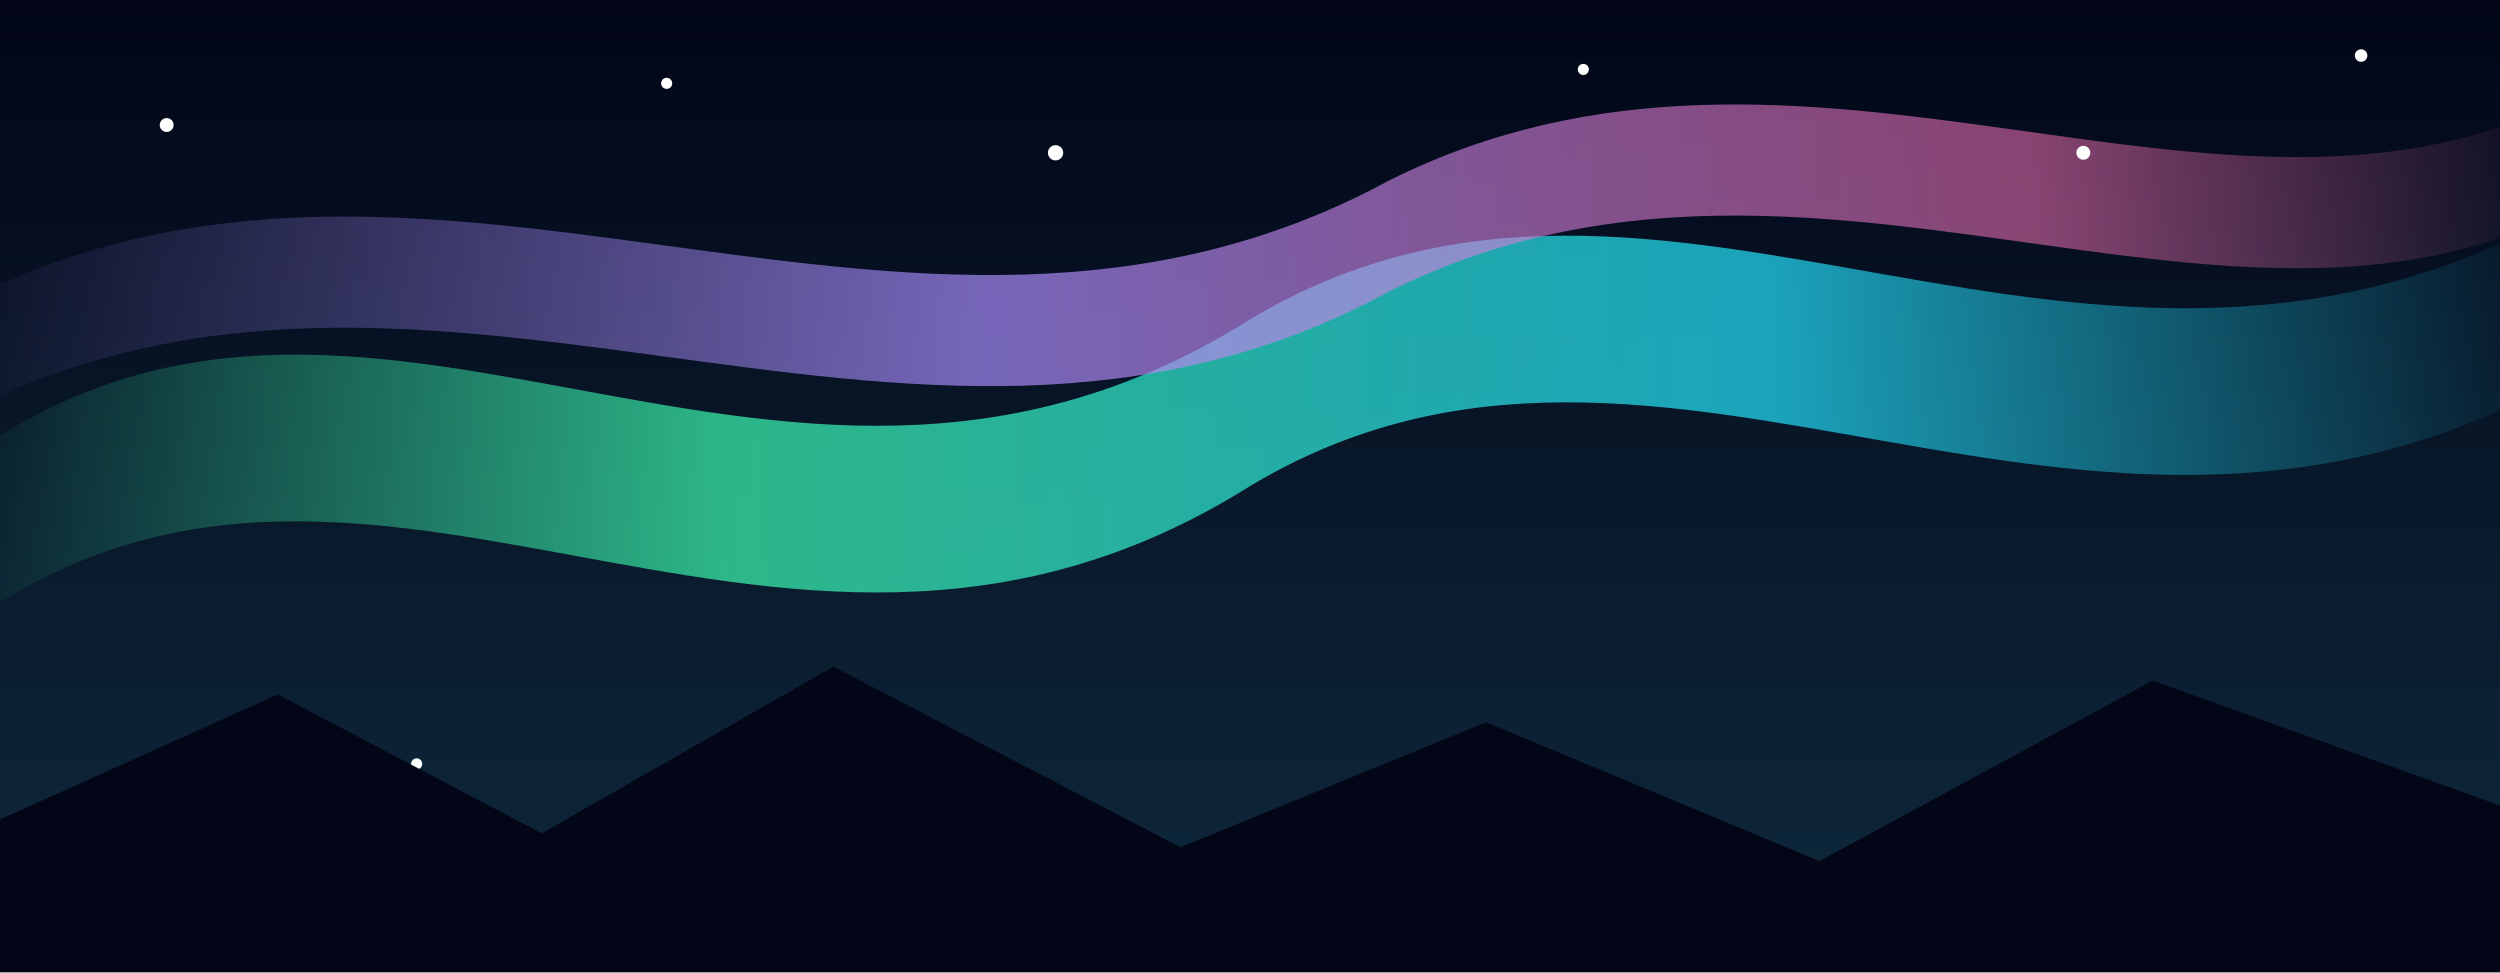
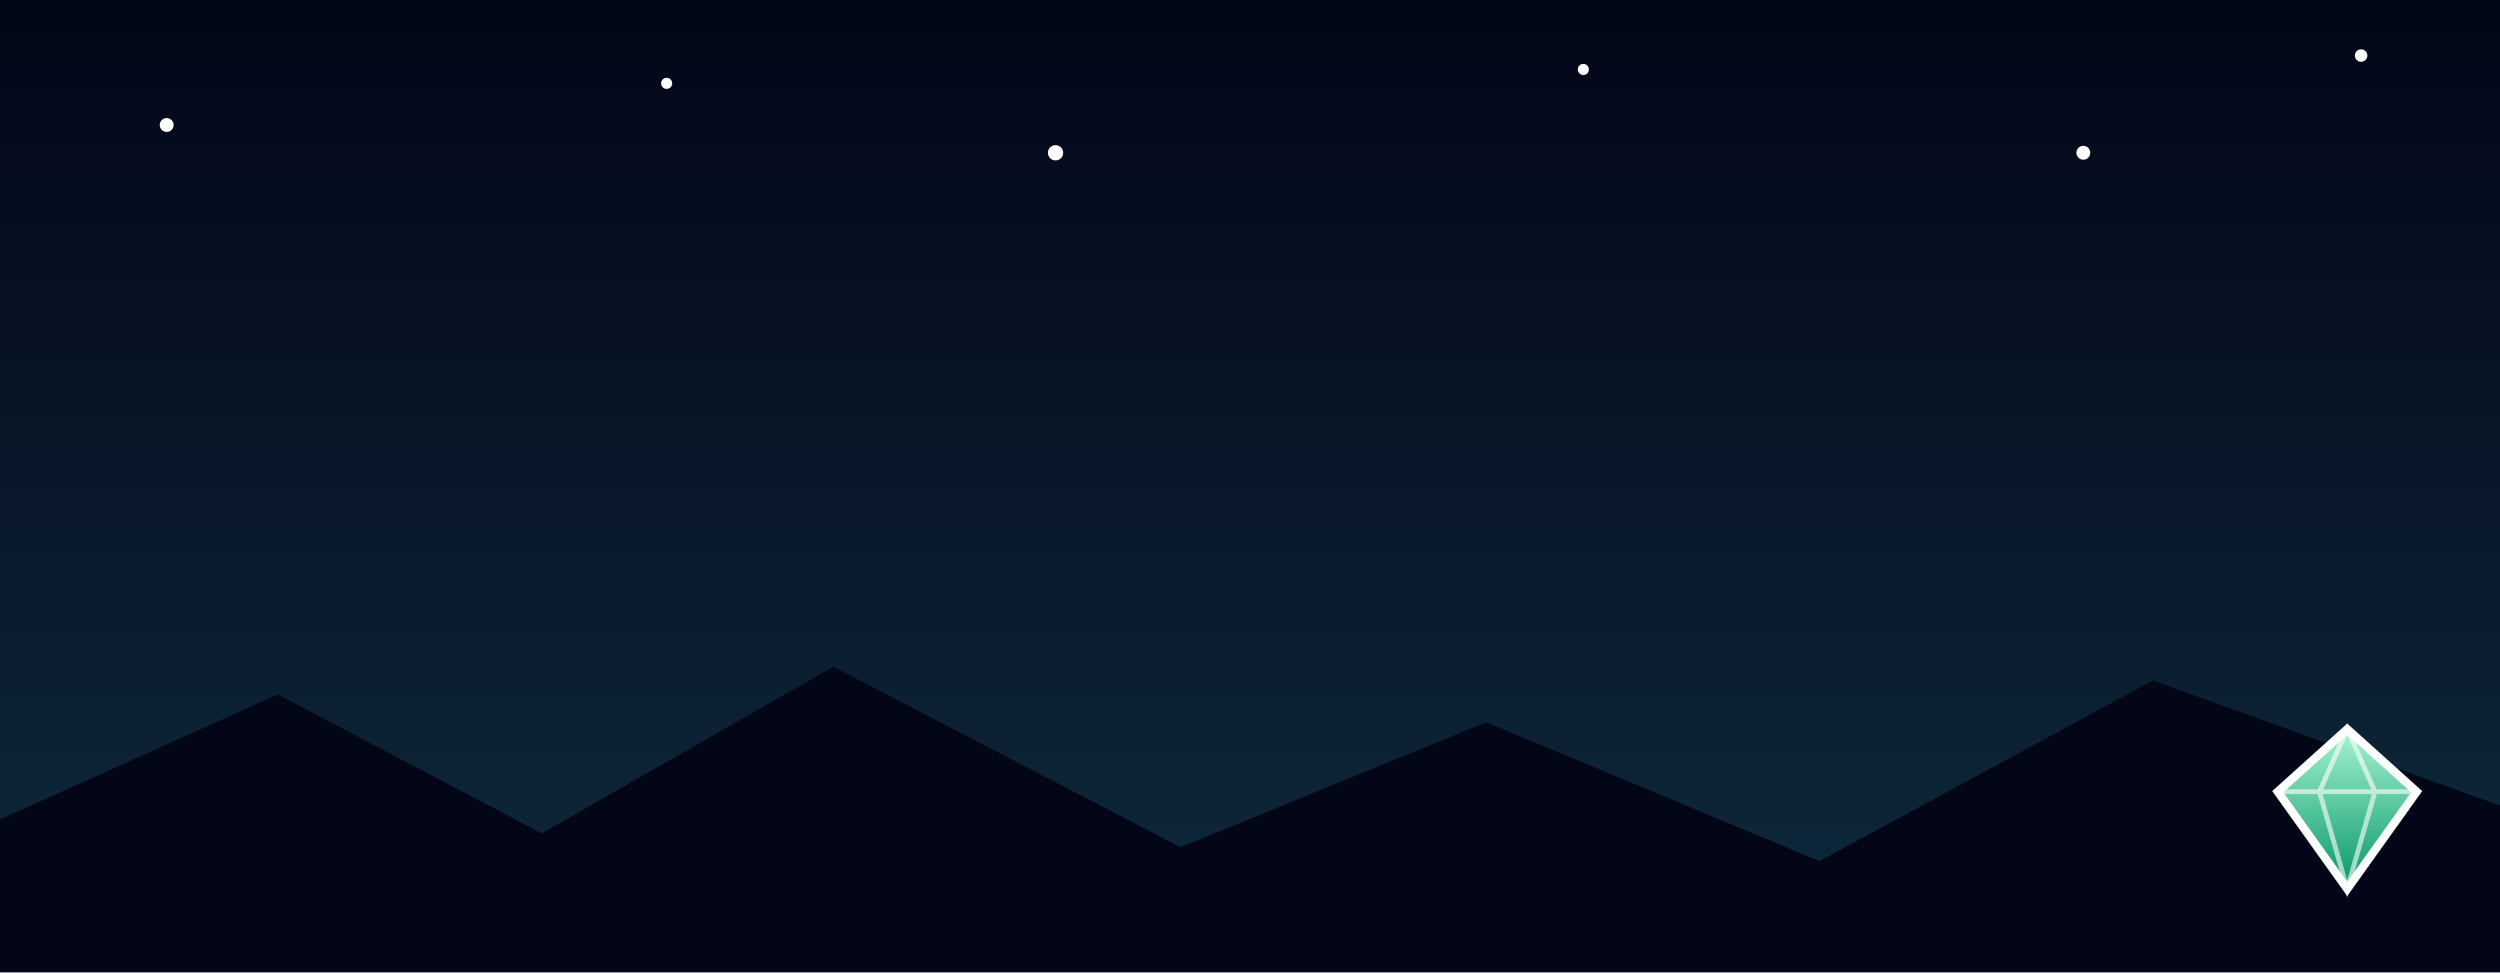
<svg xmlns="http://www.w3.org/2000/svg" viewBox="0 0 360 140" width="360" height="140" preserveAspectRatio="xMidYMid slice">
  <defs>
-     <linearGradient id="auroraSky" x1="0" y1="0" x2="0" y2="1">
+     <linearGradient id="pmAuroraSky" x1="0" y1="0" x2="0" y2="1">
      <stop offset="0" stop-color="#020617" />
      <stop offset="1" stop-color="#0F2A3D" />
    </linearGradient>
-     <linearGradient id="auroraBandA" x1="0" y1="0" x2="1" y2="0">
-       <stop offset="0" stop-color="#34D399" stop-opacity="0" />
-       <stop offset="0.3" stop-color="#34D399" stop-opacity="0.85" />
-       <stop offset="0.7" stop-color="#22D3EE" stop-opacity="0.75" />
-       <stop offset="1" stop-color="#22D3EE" stop-opacity="0" />
-     </linearGradient>
-     <linearGradient id="auroraBandB" x1="0" y1="0" x2="1" y2="0">
-       <stop offset="0" stop-color="#A78BFA" stop-opacity="0" />
-       <stop offset="0.4" stop-color="#A78BFA" stop-opacity="0.7" />
-       <stop offset="0.8" stop-color="#F472B6" stop-opacity="0.55" />
-       <stop offset="1" stop-color="#F472B6" stop-opacity="0" />
+     <linearGradient id="pmAuroraMark" x1="0" y1="0" x2="0" y2="1">
+       <stop offset="0" stop-color="#A7F3D0" />
+       <stop offset="1" stop-color="#059669" />
    </linearGradient>
  </defs>
-   <rect width="360" height="140" fill="url(#auroraSky)" />
-   <path d="M-10 70 C50 20 110 90 180 46 C240 10 300 70 370 30 L370 54 C300 94 240 34 180 70 C110 114 50 44 -10 94 Z" fill="url(#auroraBandA)" />
-   <path d="M-10 46 C60 6 130 64 200 26 C260 -4 320 40 370 14 L370 30 C320 56 260 12 200 42 C130 80 60 22 -10 62 Z" fill="url(#auroraBandB)" />
+   <rect width="360" height="140" fill="url(#pmAuroraSky)" />
  <g fill="#FFFFFF">
    <circle cx="24" cy="18" r="1" />
    <circle cx="96" cy="12" r="0.8" />
    <circle cx="152" cy="22" r="1.1" />
    <circle cx="228" cy="10" r="0.8" />
    <circle cx="300" cy="22" r="1" />
    <circle cx="340" cy="8" r="0.9" />
-     <circle cx="60" cy="110" r="0.8" />
-     <circle cx="320" cy="104" r="0.9" />
  </g>
  <path d="M0 140 L0 118 L40 100 L78 120 L120 96 L170 122 L214 104 L262 124 L310 98 L360 116 L360 140 Z" fill="#020617" />
+   <g transform="translate(338 116)">
+     <path d="M0 -11 L10 -2 L0 12 L-10 -2 Z" fill="url(#pmAuroraMark)" stroke="#FFFFFF" stroke-width="1.2" />
+     <path d="M-10 -2 H10 M0 -11 L-4 -2 L0 12 L4 -2 Z" fill="none" stroke="#FFFFFF" stroke-opacity="0.6" stroke-width="0.7" />
+   </g>
</svg>
